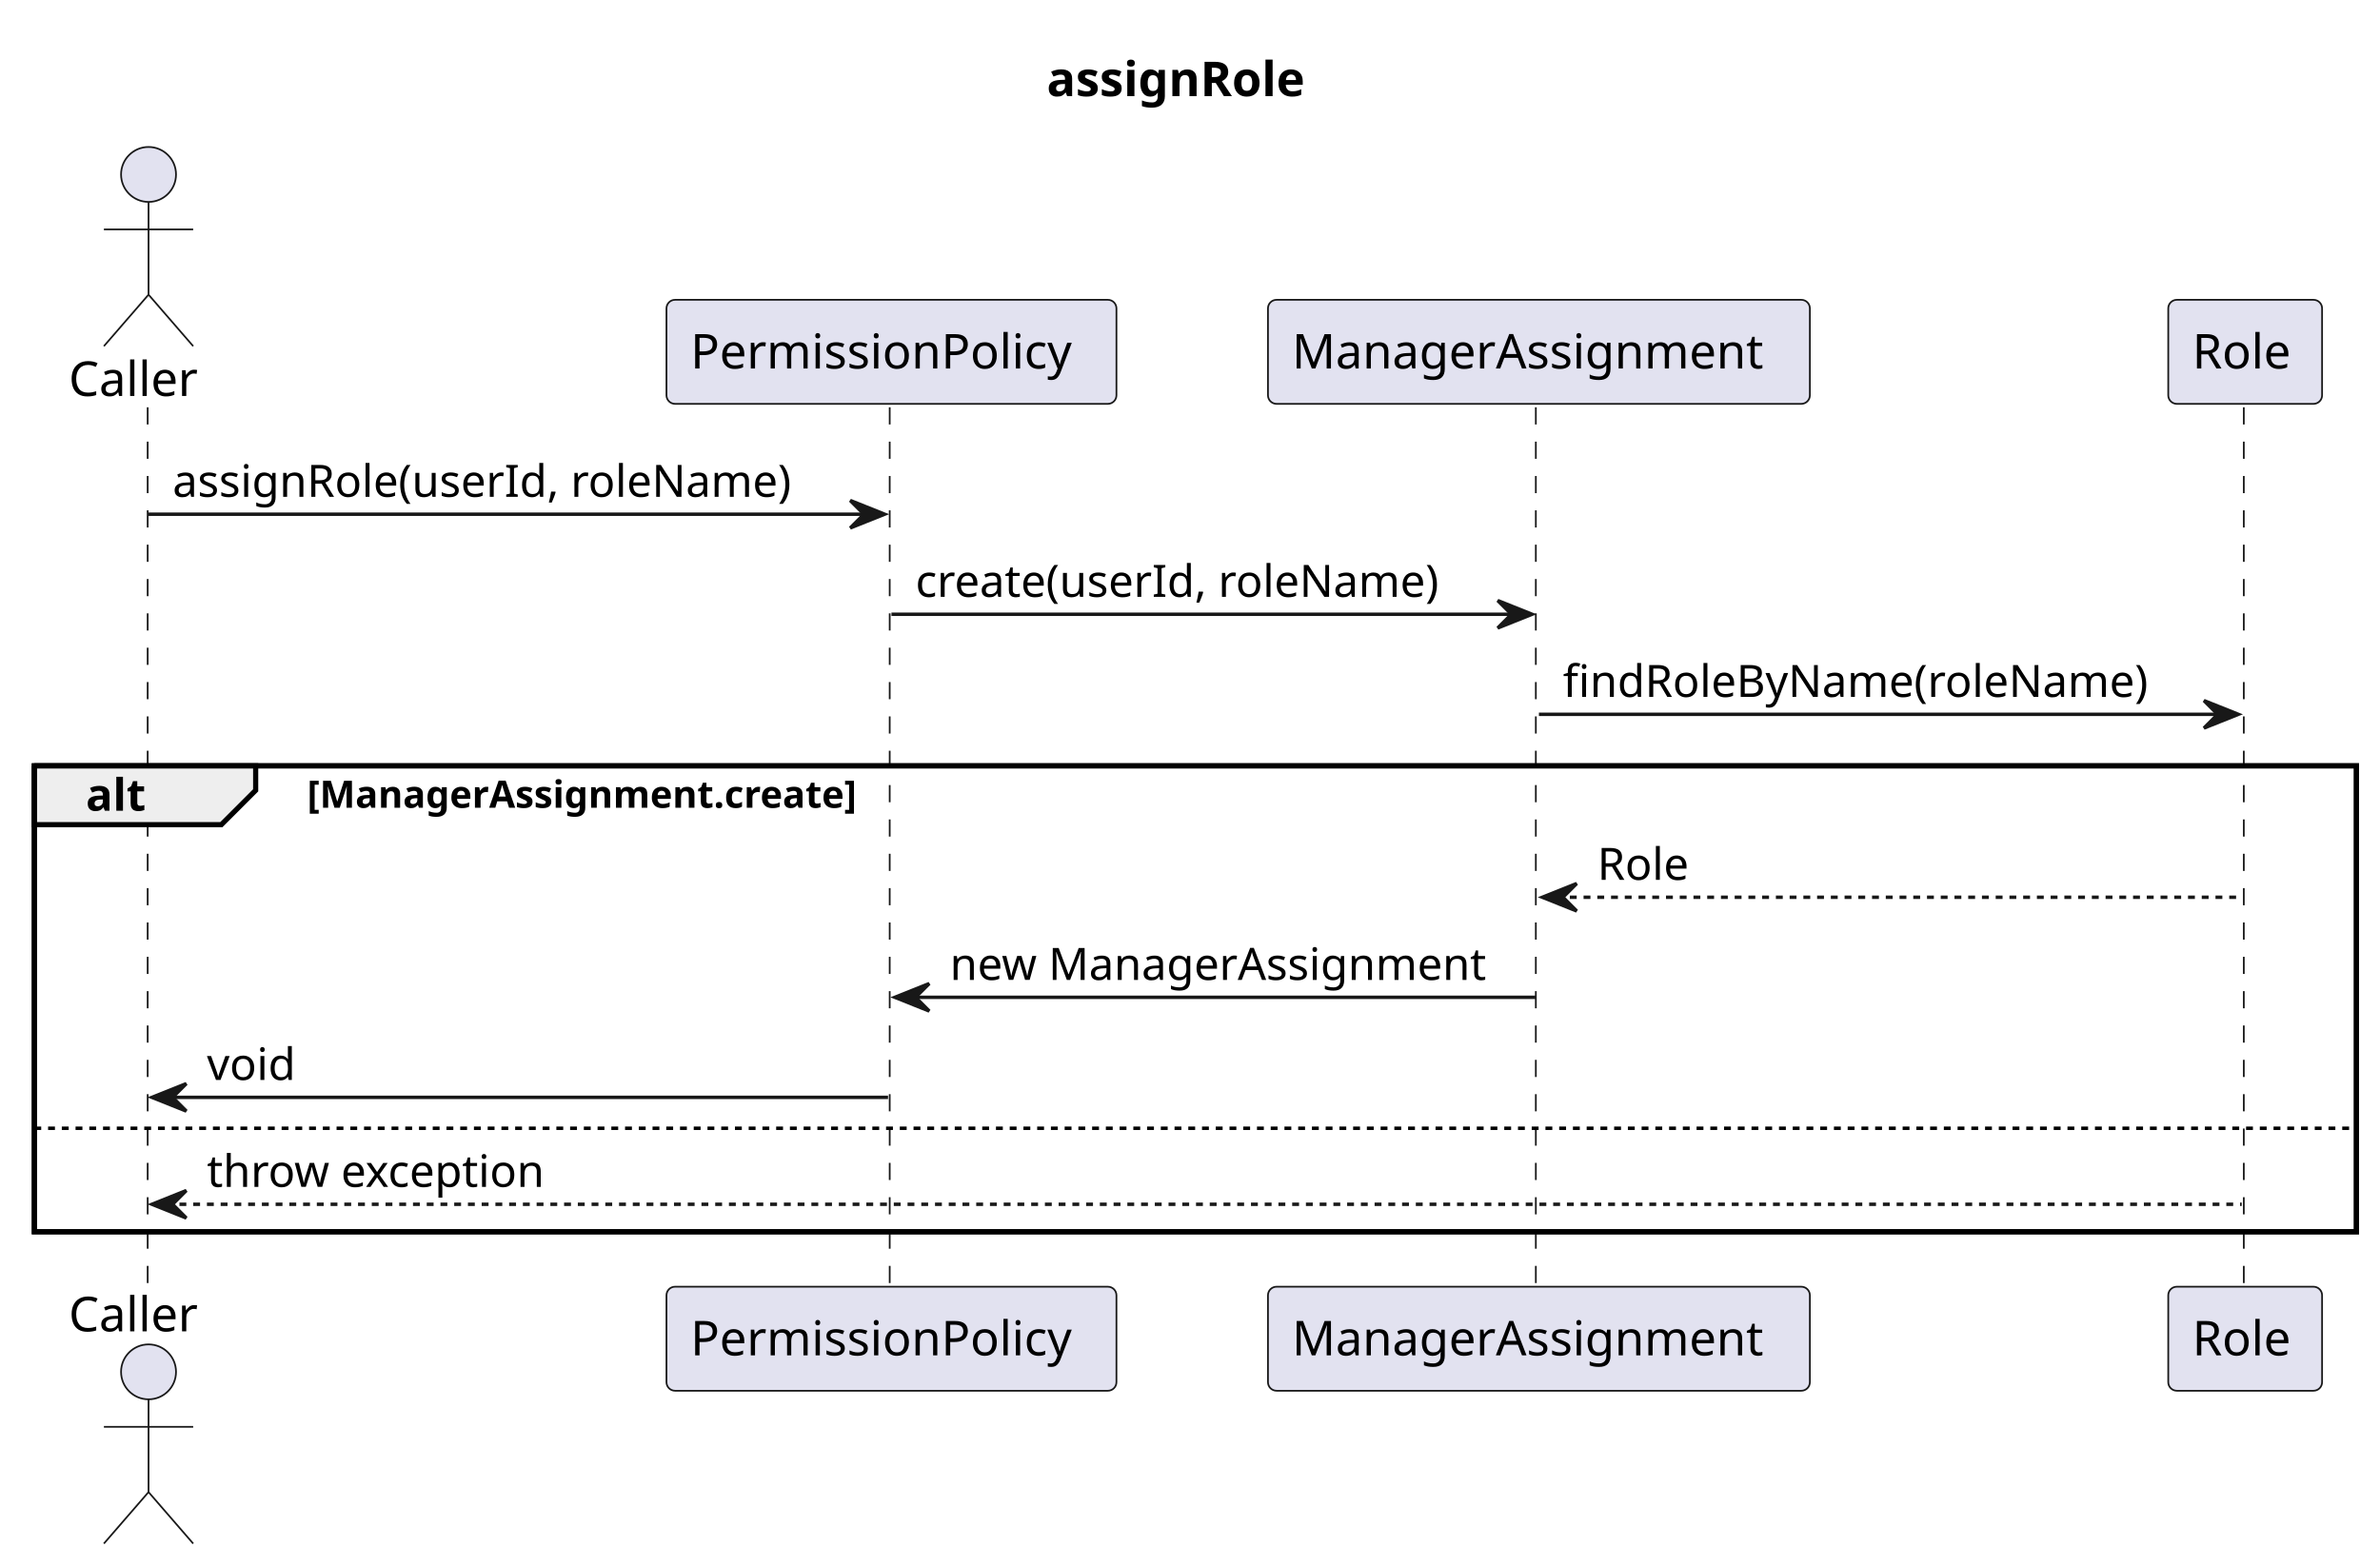
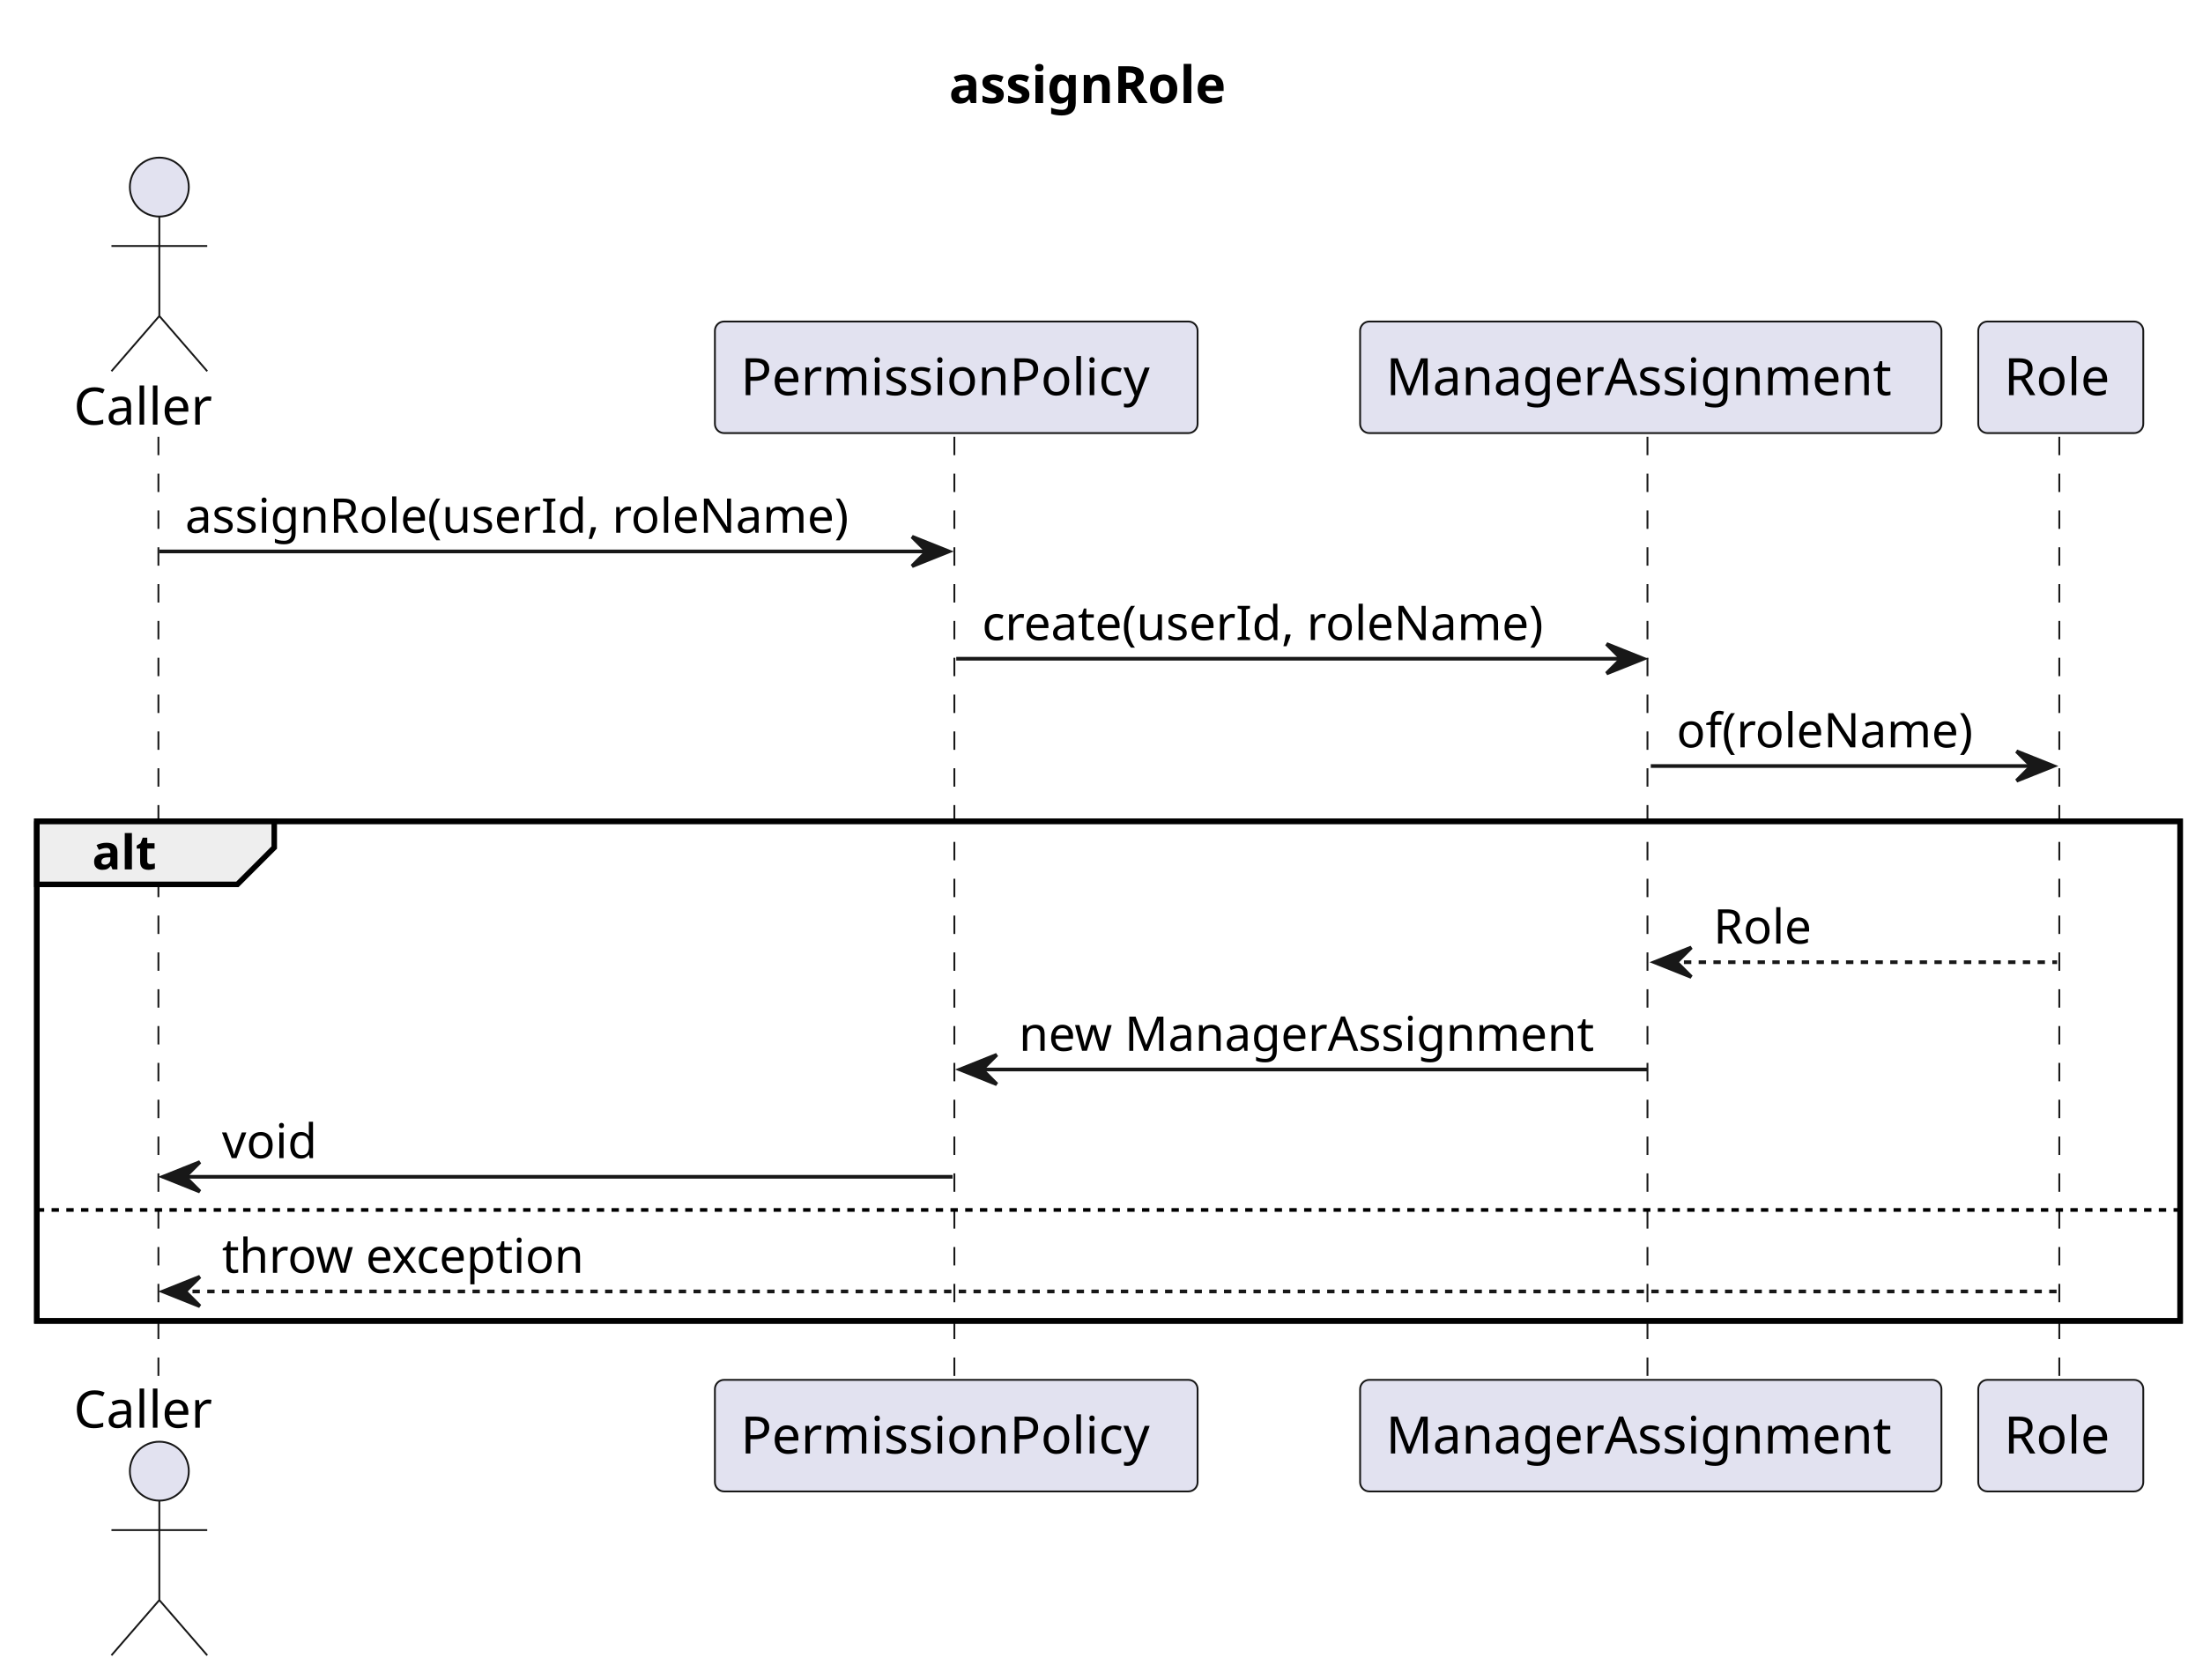
- <svg xmlns="http://www.w3.org/2000/svg" contentStyleType="text/css" data-diagram-type="SEQUENCE" height="456px" preserveAspectRatio="none" style="width:693px;height:456px;background:#FFFFFF;" version="1.1" viewBox="0 0 693 456" width="693px" zoomAndPan="magnify">
+ <svg xmlns="http://www.w3.org/2000/svg" contentStyleType="text/css" data-diagram-type="SEQUENCE" height="456px" preserveAspectRatio="none" style="width:598px;height:456px;background:#FFFFFF;" version="1.1" viewBox="0 0 598 456" width="598px" zoomAndPan="magnify">
  <defs />
  <g>
-     <text fill="#000000" font-family="sans-serif" font-size="14" font-weight="bold" lengthAdjust="spacing" textLength="85.593" x="304.774" y="27.995">assignRole</text>
-     <rect fill="none" height="135.664" style="stroke:#000000;stroke-width:1.5;" width="676.14" x="10" y="222.992" />
+     <text fill="#000000" font-family="sans-serif" font-size="14" font-weight="bold" lengthAdjust="spacing" textLength="85.593" x="257.599" y="27.995">assignRole</text>
+     <rect fill="none" height="135.664" style="stroke:#000000;stroke-width:1.5;" width="581.79" x="10" y="222.992" />
    <g>
      <rect fill="#000000" fill-opacity="0" height="257.062" width="8" x="39.252" y="118.594" />
      <line style="stroke:#181818;stroke-width:0.5;stroke-dasharray:5.0,5.0;" x1="43" x2="43" y1="118.594" y2="375.656" />
    </g>
    <g>
      <rect fill="#000000" fill-opacity="0" height="257.062" width="8" x="255.573" y="118.594" />
      <line style="stroke:#181818;stroke-width:0.5;stroke-dasharray:5.0,5.0;" x1="259.06" x2="259.06" y1="118.594" y2="375.656" />
    </g>
    <g>
      <rect fill="#000000" fill-opacity="0" height="257.062" width="8" x="444.098" y="118.594" />
      <line style="stroke:#181818;stroke-width:0.5;stroke-dasharray:5.0,5.0;" x1="447.201" x2="447.201" y1="118.594" y2="375.656" />
    </g>
    <g>
-       <rect fill="#000000" fill-opacity="0" height="257.062" width="8" x="649.742" y="118.594" />
-       <line style="stroke:#181818;stroke-width:0.5;stroke-dasharray:5.0,5.0;" x1="653.344" x2="653.344" y1="118.594" y2="375.656" />
+       <rect fill="#000000" fill-opacity="0" height="257.062" width="8" x="555.393" y="118.594" />
+       <line style="stroke:#181818;stroke-width:0.5;stroke-dasharray:5.0,5.0;" x1="558.995" x2="558.995" y1="118.594" y2="375.656" />
    </g>
    <g class="participant participant-head" data-participant="Caller">
      <text fill="#000000" font-family="sans-serif" font-size="14" lengthAdjust="spacing" textLength="40.503" x="20" y="115.292">Caller</text>
      <ellipse cx="43.252" cy="50.797" fill="#E2E2F0" rx="8" ry="8" style="stroke:#181818;stroke-width:0.5;" />
      <path d="M43.252,58.797 L43.252,85.797 M30.252,66.797 L56.252,66.797 M43.252,85.797 L30.252,100.797 M43.252,85.797 L56.252,100.797" fill="none" style="stroke:#181818;stroke-width:0.5;" />
    </g>
    <g class="participant participant-tail" data-participant="Caller">
      <text fill="#000000" font-family="sans-serif" font-size="14" lengthAdjust="spacing" textLength="40.503" x="20" y="387.651">Caller</text>
      <ellipse cx="43.252" cy="399.453" fill="#E2E2F0" rx="8" ry="8" style="stroke:#181818;stroke-width:0.5;" />
      <path d="M43.252,407.453 L43.252,434.453 M30.252,415.453 L56.252,415.453 M43.252,434.453 L30.252,449.453 M43.252,434.453 L56.252,449.453" fill="none" style="stroke:#181818;stroke-width:0.5;" />
    </g>
    <g class="participant participant-head" data-participant="PermissionPolicy">
      <rect fill="#E2E2F0" height="30.297" rx="2.5" ry="2.5" style="stroke:#181818;stroke-width:0.5;" width="131.024" x="194.06" y="87.297" />
      <text fill="#000000" font-family="sans-serif" font-size="14" lengthAdjust="spacing" textLength="117.024" x="201.06" y="107.292">PermissionPolicy</text>
    </g>
    <g class="participant participant-tail" data-participant="PermissionPolicy">
      <rect fill="#E2E2F0" height="30.297" rx="2.5" ry="2.5" style="stroke:#181818;stroke-width:0.5;" width="131.024" x="194.06" y="374.656" />
      <text fill="#000000" font-family="sans-serif" font-size="14" lengthAdjust="spacing" textLength="117.024" x="201.06" y="394.651">PermissionPolicy</text>
    </g>
    <g class="participant participant-head" data-participant="ManagerAssignment">
      <rect fill="#E2E2F0" height="30.297" rx="2.5" ry="2.5" style="stroke:#181818;stroke-width:0.5;" width="157.794" x="369.201" y="87.297" />
      <text fill="#000000" font-family="sans-serif" font-size="14" lengthAdjust="spacing" textLength="143.794" x="376.201" y="107.292">ManagerAssignment</text>
    </g>
    <g class="participant participant-tail" data-participant="ManagerAssignment">
      <rect fill="#E2E2F0" height="30.297" rx="2.5" ry="2.5" style="stroke:#181818;stroke-width:0.5;" width="157.794" x="369.201" y="374.656" />
      <text fill="#000000" font-family="sans-serif" font-size="14" lengthAdjust="spacing" textLength="143.794" x="376.201" y="394.651">ManagerAssignment</text>
    </g>
    <g class="participant participant-head" data-participant="Role">
-       <rect fill="#E2E2F0" height="30.297" rx="2.5" ry="2.5" style="stroke:#181818;stroke-width:0.5;" width="44.796" x="631.344" y="87.297" />
-       <text fill="#000000" font-family="sans-serif" font-size="14" lengthAdjust="spacing" textLength="30.796" x="638.344" y="107.292">Role</text>
+       <rect fill="#E2E2F0" height="30.297" rx="2.5" ry="2.5" style="stroke:#181818;stroke-width:0.5;" width="44.796" x="536.995" y="87.297" />
+       <text fill="#000000" font-family="sans-serif" font-size="14" lengthAdjust="spacing" textLength="30.796" x="543.995" y="107.292">Role</text>
    </g>
    <g class="participant participant-tail" data-participant="Role">
-       <rect fill="#E2E2F0" height="30.297" rx="2.5" ry="2.5" style="stroke:#181818;stroke-width:0.5;" width="44.796" x="631.344" y="374.656" />
-       <text fill="#000000" font-family="sans-serif" font-size="14" lengthAdjust="spacing" textLength="30.796" x="638.344" y="394.651">Role</text>
+       <rect fill="#E2E2F0" height="30.297" rx="2.5" ry="2.5" style="stroke:#181818;stroke-width:0.5;" width="44.796" x="536.995" y="374.656" />
+       <text fill="#000000" font-family="sans-serif" font-size="14" lengthAdjust="spacing" textLength="30.796" x="543.995" y="394.651">Role</text>
    </g>
    <g class="message" data-participant-1="Caller" data-participant-2="PermissionPolicy">
      <polygon fill="#181818" points="247.573,145.727,257.573,149.727,247.573,153.727,251.573,149.727" style="stroke:#181818;stroke-width:1;" />
      <line style="stroke:#181818;stroke-width:1;" x1="43.252" x2="253.573" y1="149.727" y2="149.727" />
      <text fill="#000000" font-family="sans-serif" font-size="13" lengthAdjust="spacing" textLength="192.321" x="50.252" y="144.661">assignRole(userId, roleName)</text>
    </g>
    <g class="message" data-participant-1="PermissionPolicy" data-participant-2="ManagerAssignment">
      <polygon fill="#181818" points="436.098,174.859,446.098,178.859,436.098,182.859,440.098,178.859" style="stroke:#181818;stroke-width:1;" />
      <line style="stroke:#181818;stroke-width:1;" x1="259.573" x2="442.098" y1="178.859" y2="178.859" />
      <text fill="#000000" font-family="sans-serif" font-size="13" lengthAdjust="spacing" textLength="163.662" x="266.573" y="173.793">create(userId, roleName)</text>
    </g>
    <g class="message" data-participant-1="ManagerAssignment" data-participant-2="Role">
-       <polygon fill="#181818" points="641.742,203.992,651.742,207.992,641.742,211.992,645.742,207.992" style="stroke:#181818;stroke-width:1;" />
-       <line style="stroke:#181818;stroke-width:1;" x1="448.098" x2="647.742" y1="207.992" y2="207.992" />
-       <text fill="#000000" font-family="sans-serif" font-size="13" lengthAdjust="spacing" textLength="181.644" x="455.098" y="202.926">findRoleByName(roleName)</text>
+       <polygon fill="#181818" points="547.393,203.992,557.393,207.992,547.393,211.992,551.393,207.992" style="stroke:#181818;stroke-width:1;" />
+       <line style="stroke:#181818;stroke-width:1;" x1="448.098" x2="553.393" y1="207.992" y2="207.992" />
+       <text fill="#000000" font-family="sans-serif" font-size="13" lengthAdjust="spacing" textLength="85.935" x="455.098" y="202.926">of(roleName)</text>
    </g>
    <path d="M10,222.992 L74.443,222.992 L74.443,230.125 L64.443,240.125 L10,240.125 L10,222.992" fill="#EEEEEE" style="stroke:#000000;stroke-width:1.5;" />
-     <rect fill="none" height="135.664" style="stroke:#000000;stroke-width:1.5;" width="676.14" x="10" y="222.992" />
+     <rect fill="none" height="135.664" style="stroke:#000000;stroke-width:1.5;" width="581.79" x="10" y="222.992" />
    <text fill="#000000" font-family="sans-serif" font-size="13" font-weight="bold" lengthAdjust="spacing" textLength="19.443" x="25" y="236.059">alt</text>
-     <text fill="#000000" font-family="sans-serif" font-size="11" font-weight="bold" lengthAdjust="spacing" textLength="181.258" x="89.443" y="235.203">[ManagerAssignment.create]</text>
    <g class="message" data-participant-1="Role" data-participant-2="ManagerAssignment">
      <polygon fill="#181818" points="459.098,257.258,449.098,261.258,459.098,265.258,455.098,261.258" style="stroke:#181818;stroke-width:1;" />
-       <line style="stroke:#181818;stroke-width:1;stroke-dasharray:2.0,2.0;" x1="453.098" x2="652.742" y1="261.258" y2="261.258" />
+       <line style="stroke:#181818;stroke-width:1;stroke-dasharray:2.0,2.0;" x1="453.098" x2="558.393" y1="261.258" y2="261.258" />
      <text fill="#000000" font-family="sans-serif" font-size="13" lengthAdjust="spacing" textLength="28.596" x="465.098" y="256.192">Role</text>
    </g>
    <g class="message" data-participant-1="ManagerAssignment" data-participant-2="PermissionPolicy">
      <polygon fill="#181818" points="270.573,286.391,260.573,290.391,270.573,294.391,266.573,290.391" style="stroke:#181818;stroke-width:1;" />
      <line style="stroke:#181818;stroke-width:1;" x1="264.573" x2="447.098" y1="290.391" y2="290.391" />
      <text fill="#000000" font-family="sans-serif" font-size="13" lengthAdjust="spacing" textLength="164.525" x="276.573" y="285.325">new ManagerAssignment</text>
    </g>
    <g class="message" data-participant-1="PermissionPolicy" data-participant-2="Caller">
      <polygon fill="#181818" points="54.252,315.523,44.252,319.523,54.252,323.523,50.252,319.523" style="stroke:#181818;stroke-width:1;" />
      <line style="stroke:#181818;stroke-width:1;" x1="48.252" x2="258.573" y1="319.523" y2="319.523" />
      <text fill="#000000" font-family="sans-serif" font-size="13" lengthAdjust="spacing" textLength="27.511" x="60.252" y="314.457">void</text>
    </g>
-     <line style="stroke:#000000;stroke-width:1;stroke-dasharray:2.0,2.0;" x1="10" x2="686.14" y1="328.523" y2="328.523" />
+     <line style="stroke:#000000;stroke-width:1;stroke-dasharray:2.0,2.0;" x1="10" x2="591.79" y1="328.523" y2="328.523" />
    <g class="message" data-participant-1="Role" data-participant-2="Caller">
      <polygon fill="#181818" points="54.252,346.656,44.252,350.656,54.252,354.656,50.252,350.656" style="stroke:#181818;stroke-width:1;" />
-       <line style="stroke:#181818;stroke-width:1;stroke-dasharray:2.0,2.0;" x1="48.252" x2="652.742" y1="350.656" y2="350.656" />
+       <line style="stroke:#181818;stroke-width:1;stroke-dasharray:2.0,2.0;" x1="48.252" x2="558.393" y1="350.656" y2="350.656" />
      <text fill="#000000" font-family="sans-serif" font-size="13" lengthAdjust="spacing" textLength="105.39" x="60.252" y="345.59">throw exception</text>
    </g>
  </g>
</svg>
